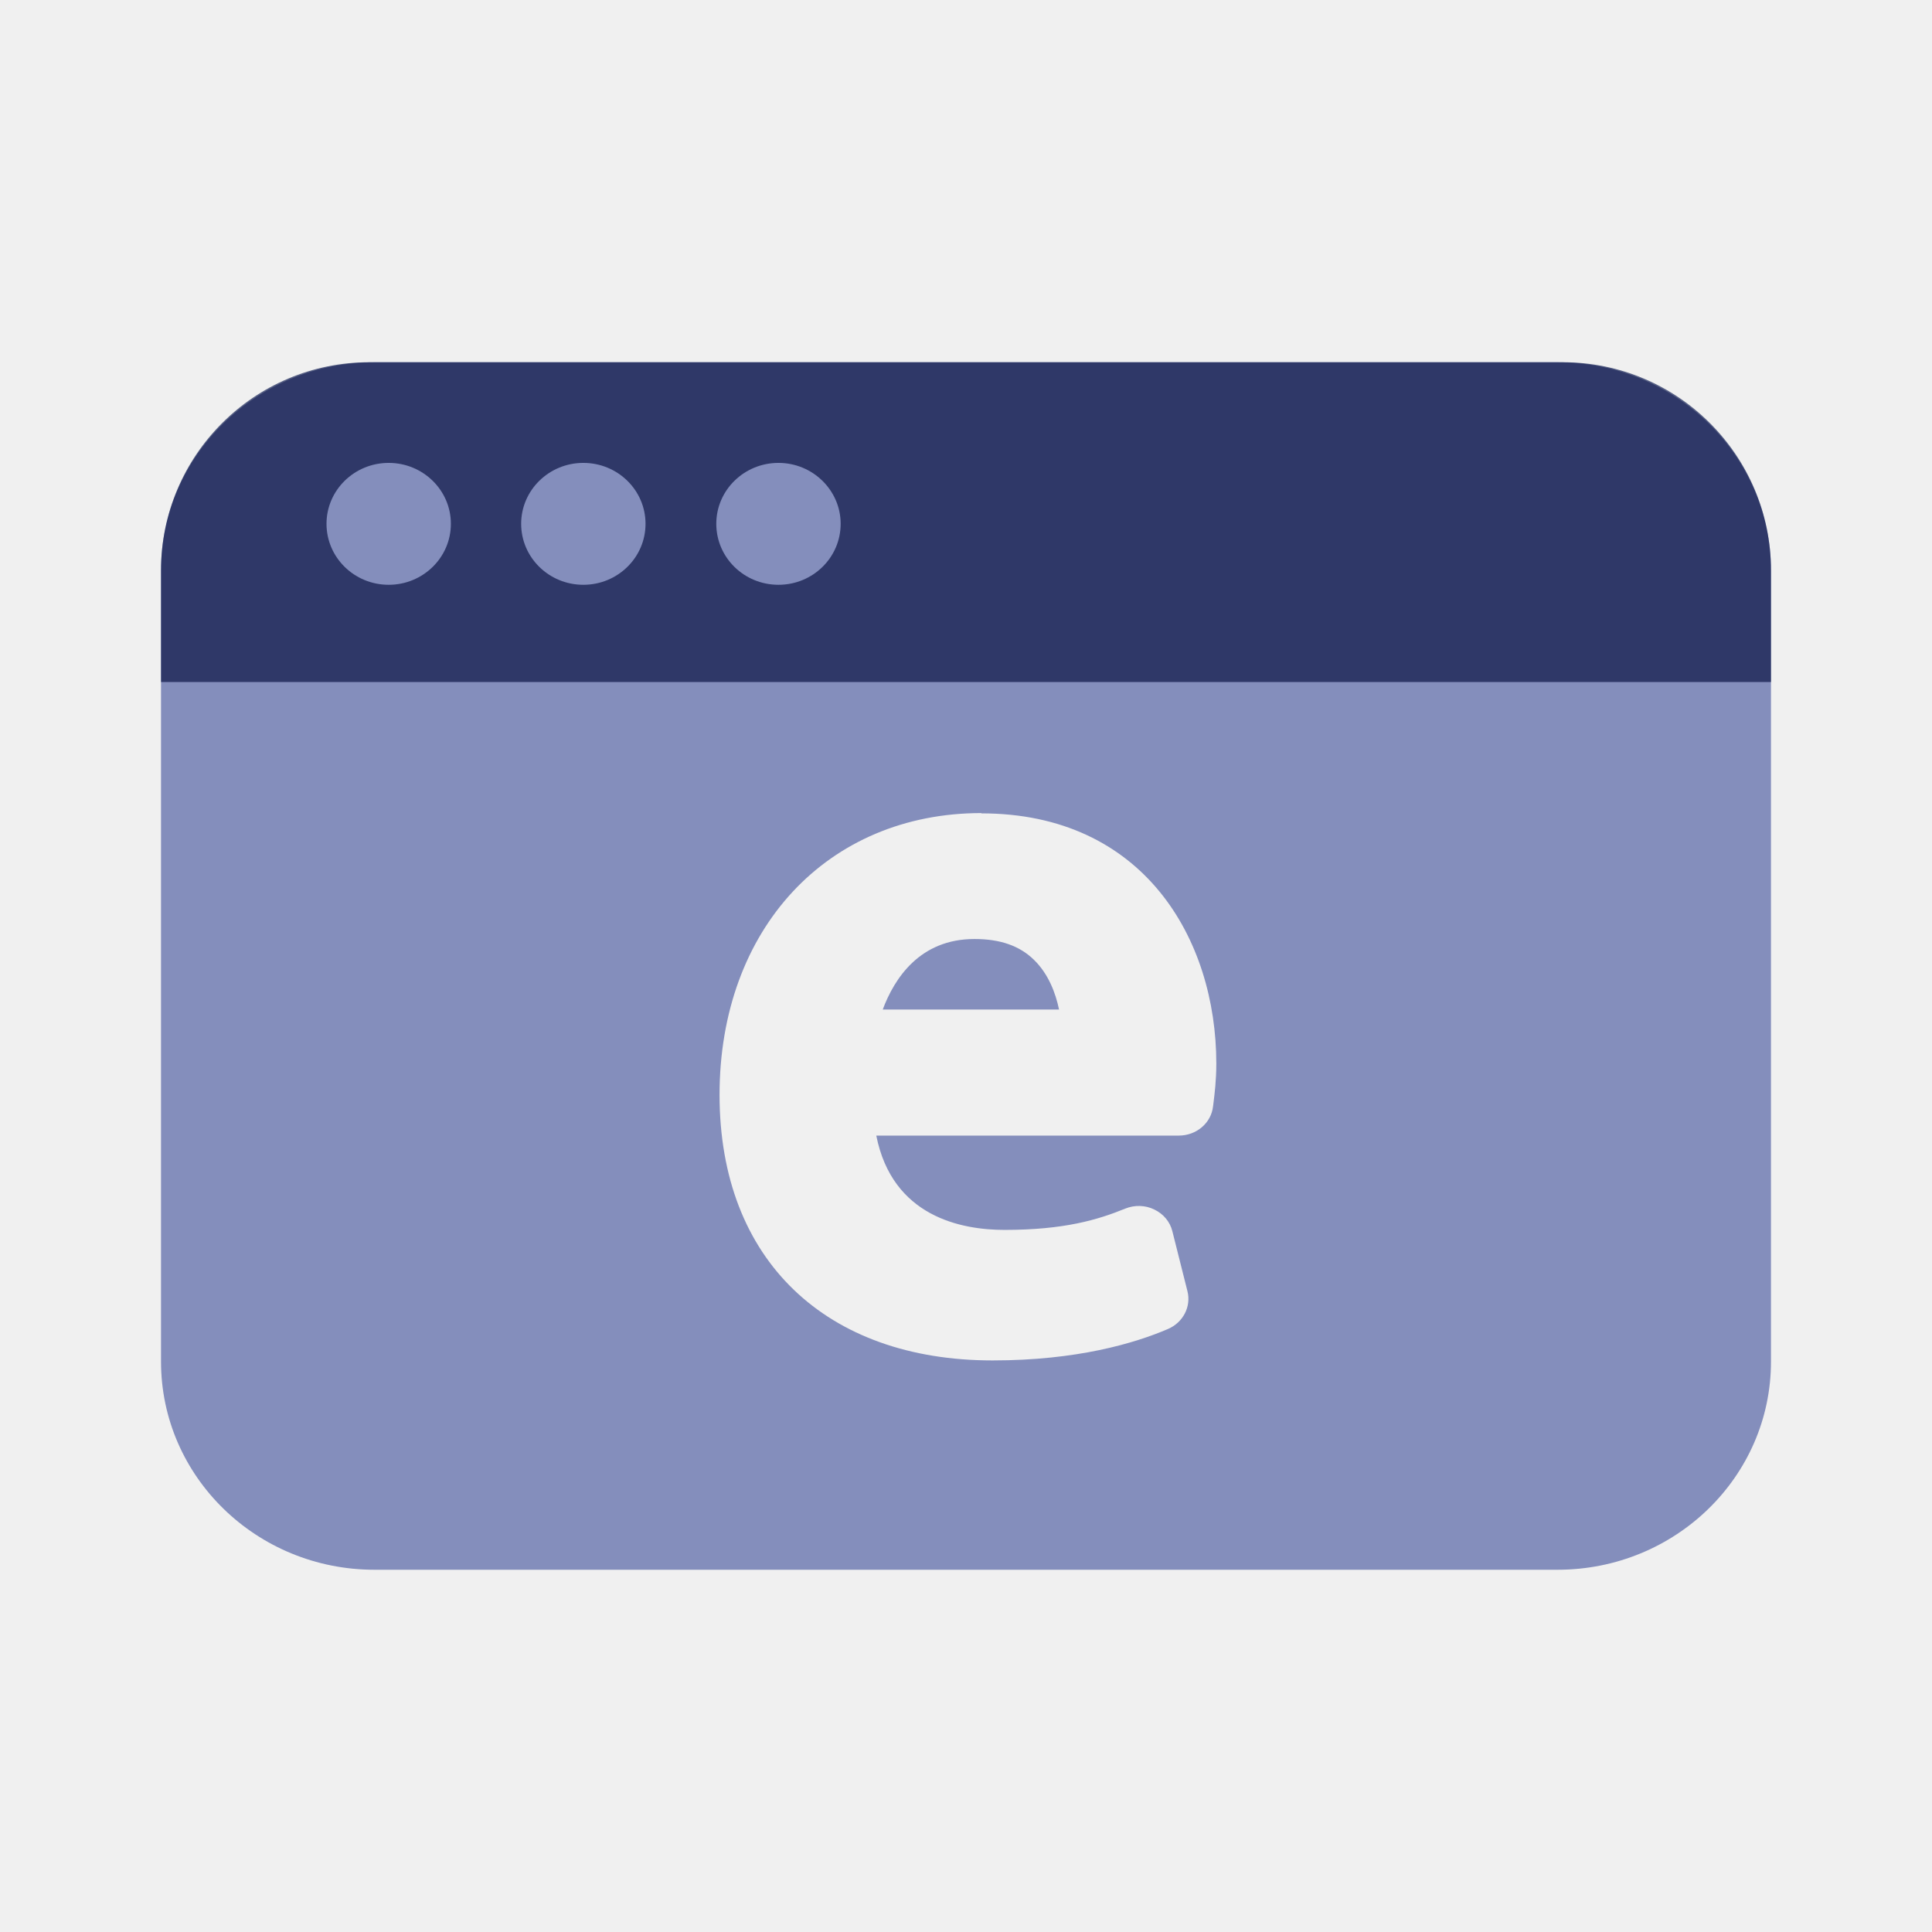
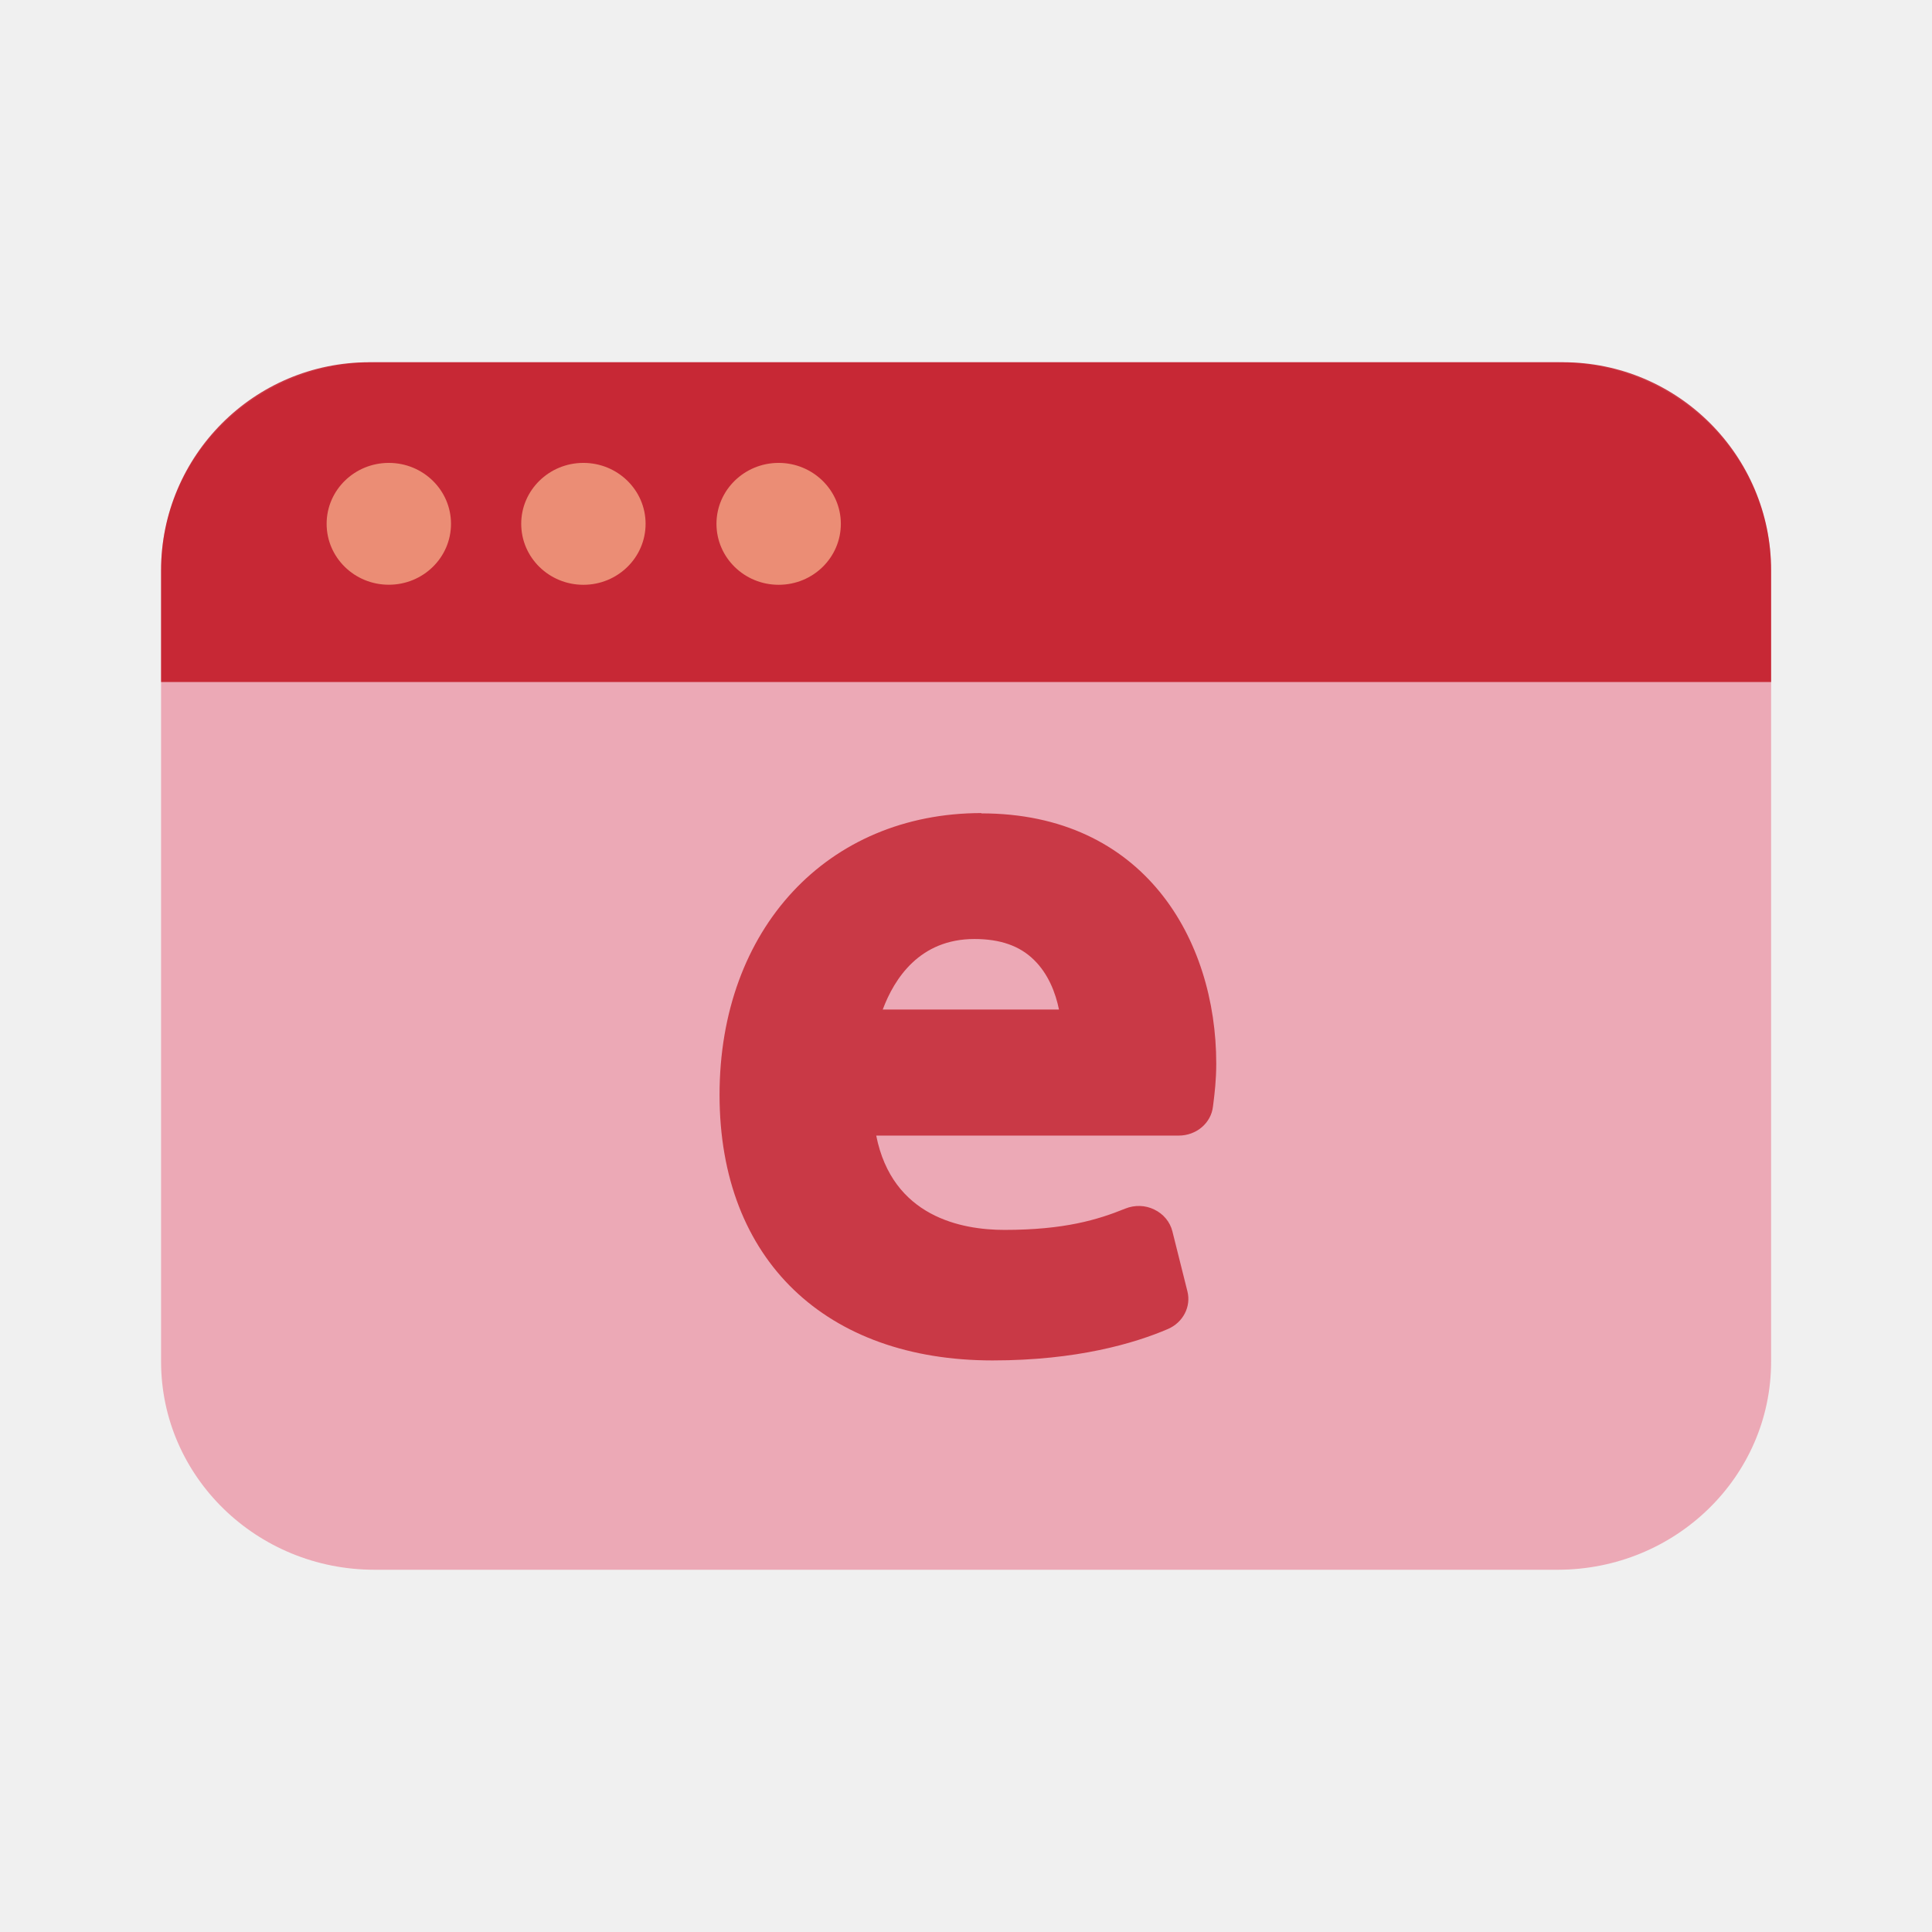
<svg xmlns="http://www.w3.org/2000/svg" width="32" height="32" viewBox="0 0 32 32" fill="none">
  <g style="mix-blend-mode:multiply">
-     <path d="M25.798 6L6.202 6C4.25 6 2.667 7.543 2.667 9.447V22.553C2.667 24.457 4.25 26 6.202 26L25.798 26C27.75 26 29.333 24.457 29.333 22.553V9.447C29.333 7.543 27.75 6 25.798 6Z" fill="#8C97C8" />
+     <path d="M25.799 6L6.203 6C4.251 6 2.668 7.543 2.668 9.447V22.553C2.668 24.457 4.251 26 6.203 26L25.799 26C27.752 26 29.335 24.457 29.335 22.553V9.447C29.335 7.543 27.752 6 25.799 6Z" fill="#FBB4C1" />
    <g style="mix-blend-mode:multiply">
-       <path d="M6.114 6L25.886 6C27.79 6 29.333 7.544 29.333 9.447V11.296H2.667V9.447C2.667 7.544 4.211 6 6.114 6Z" fill="#5B658C" />
+       <path d="M6.115 6L25.888 6C27.791 6 29.335 7.544 29.335 9.447V11.296H2.668V9.447C2.668 7.544 4.212 6 6.115 6Z" fill="#D63D4A" />
    </g>
-     <path d="M13.924 8.676C13.924 9.234 13.463 9.686 12.894 9.686C12.324 9.686 11.864 9.234 11.864 8.676C11.864 8.118 12.326 7.667 12.894 7.667C13.461 7.667 13.924 8.12 13.924 8.676Z" fill="#8C97C8" />
-     <path d="M9.662 9.686C10.231 9.686 10.692 9.234 10.692 8.676C10.692 8.119 10.231 7.667 9.662 7.667C9.093 7.667 8.632 8.119 8.632 8.676C8.632 9.234 9.093 9.686 9.662 9.686Z" fill="#8C97C8" />
-     <path d="M6.438 9.686C7.006 9.686 7.468 9.234 7.468 8.676C7.468 8.119 7.006 7.667 6.438 7.667C5.869 7.667 5.408 8.119 5.408 8.676C5.408 9.234 5.869 9.686 6.438 9.686Z" fill="#8C97C8" />
-     <path d="M16.257 13.467C13.703 13.467 11.918 15.386 11.918 18.134C11.918 20.881 13.693 22.533 16.44 22.533C17.839 22.533 18.793 22.249 19.346 22.012C19.596 21.904 19.732 21.642 19.668 21.387L19.418 20.393C19.38 20.237 19.269 20.105 19.12 20.034C18.971 19.96 18.793 19.955 18.636 20.019C18.184 20.203 17.628 20.371 16.638 20.371C15.925 20.371 14.781 20.154 14.514 18.809H19.524C19.817 18.809 20.061 18.601 20.092 18.325L20.1 18.261C20.118 18.114 20.146 17.891 20.146 17.617C20.146 15.553 18.942 13.472 16.255 13.472L16.257 13.467ZM16.142 15.553C16.566 15.553 16.887 15.665 17.124 15.896C17.366 16.131 17.484 16.447 17.541 16.721H14.621C14.814 16.204 15.236 15.553 16.139 15.553H16.142Z" fill="white" />
+     <path d="M13.927 8.676C13.927 9.234 13.467 9.686 12.897 9.686C12.328 9.686 11.867 9.234 11.867 8.676C11.867 8.118 12.33 7.667 12.897 7.667C13.464 7.667 13.927 8.12 13.927 8.676Z" fill="#FA967C" />
+     <path d="M9.663 9.686C10.232 9.686 10.693 9.234 10.693 8.676C10.693 8.119 10.232 7.667 9.663 7.667C9.094 7.667 8.633 8.119 8.633 8.676C8.633 9.234 9.094 9.686 9.663 9.686Z" fill="#FA967C" />
+     <path d="M6.44 9.685C7.009 9.685 7.47 9.234 7.47 8.676C7.47 8.119 7.009 7.667 6.44 7.667C5.871 7.667 5.41 8.119 5.41 8.676C5.41 9.234 5.871 9.685 6.44 9.685Z" fill="#FA967C" />
+     <path d="M16.257 13.467C13.703 13.467 11.918 15.386 11.918 18.134C11.918 20.881 13.693 22.533 16.439 22.533C17.838 22.533 18.793 22.249 19.346 22.012C19.595 21.904 19.732 21.642 19.667 21.387L19.418 20.393C19.379 20.237 19.268 20.105 19.119 20.034C18.97 19.96 18.793 19.955 18.636 20.019C18.183 20.203 17.628 20.371 16.637 20.371C15.925 20.371 14.78 20.154 14.513 18.809H19.523C19.816 18.809 20.061 18.601 20.091 18.325L20.099 18.261C20.117 18.114 20.145 17.891 20.145 17.617C20.145 15.553 18.942 13.472 16.254 13.472L16.257 13.467ZM16.141 15.553C16.565 15.553 16.887 15.665 17.123 15.896C17.365 16.131 17.484 16.447 17.54 16.721H14.621C14.814 16.204 15.236 15.553 16.139 15.553H16.141Z" fill="#D63D4A" />
  </g>
</svg>
